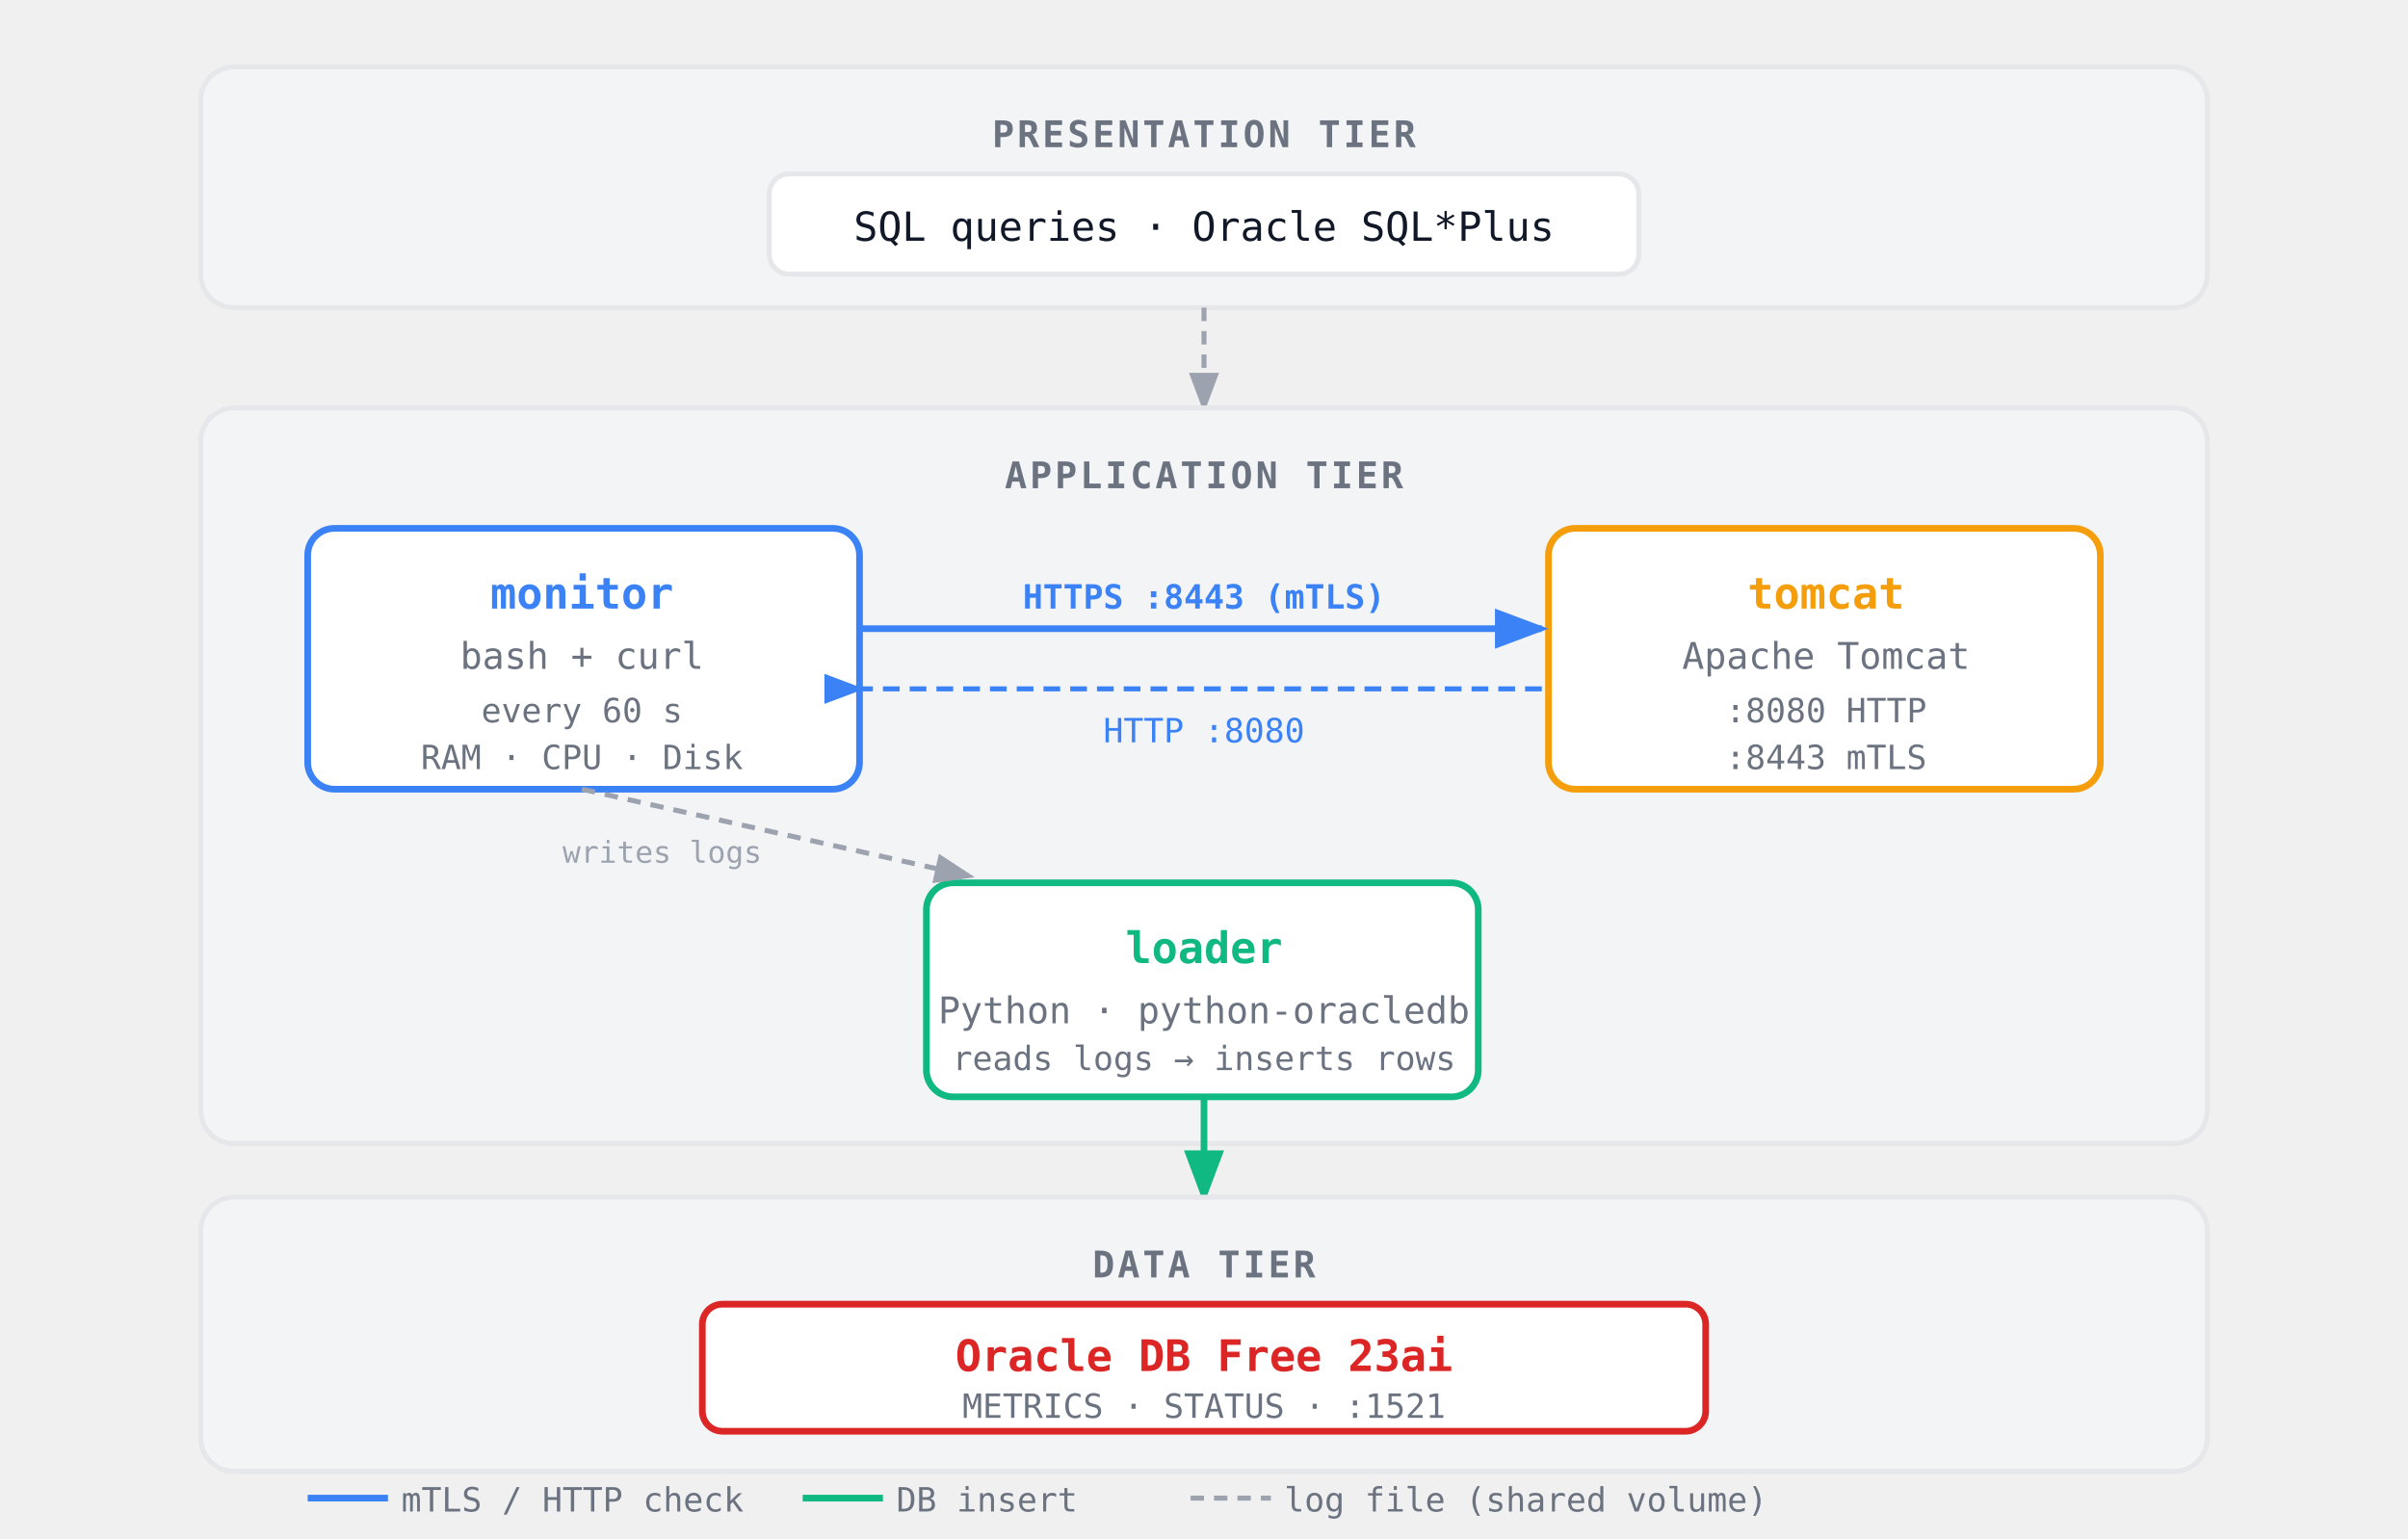
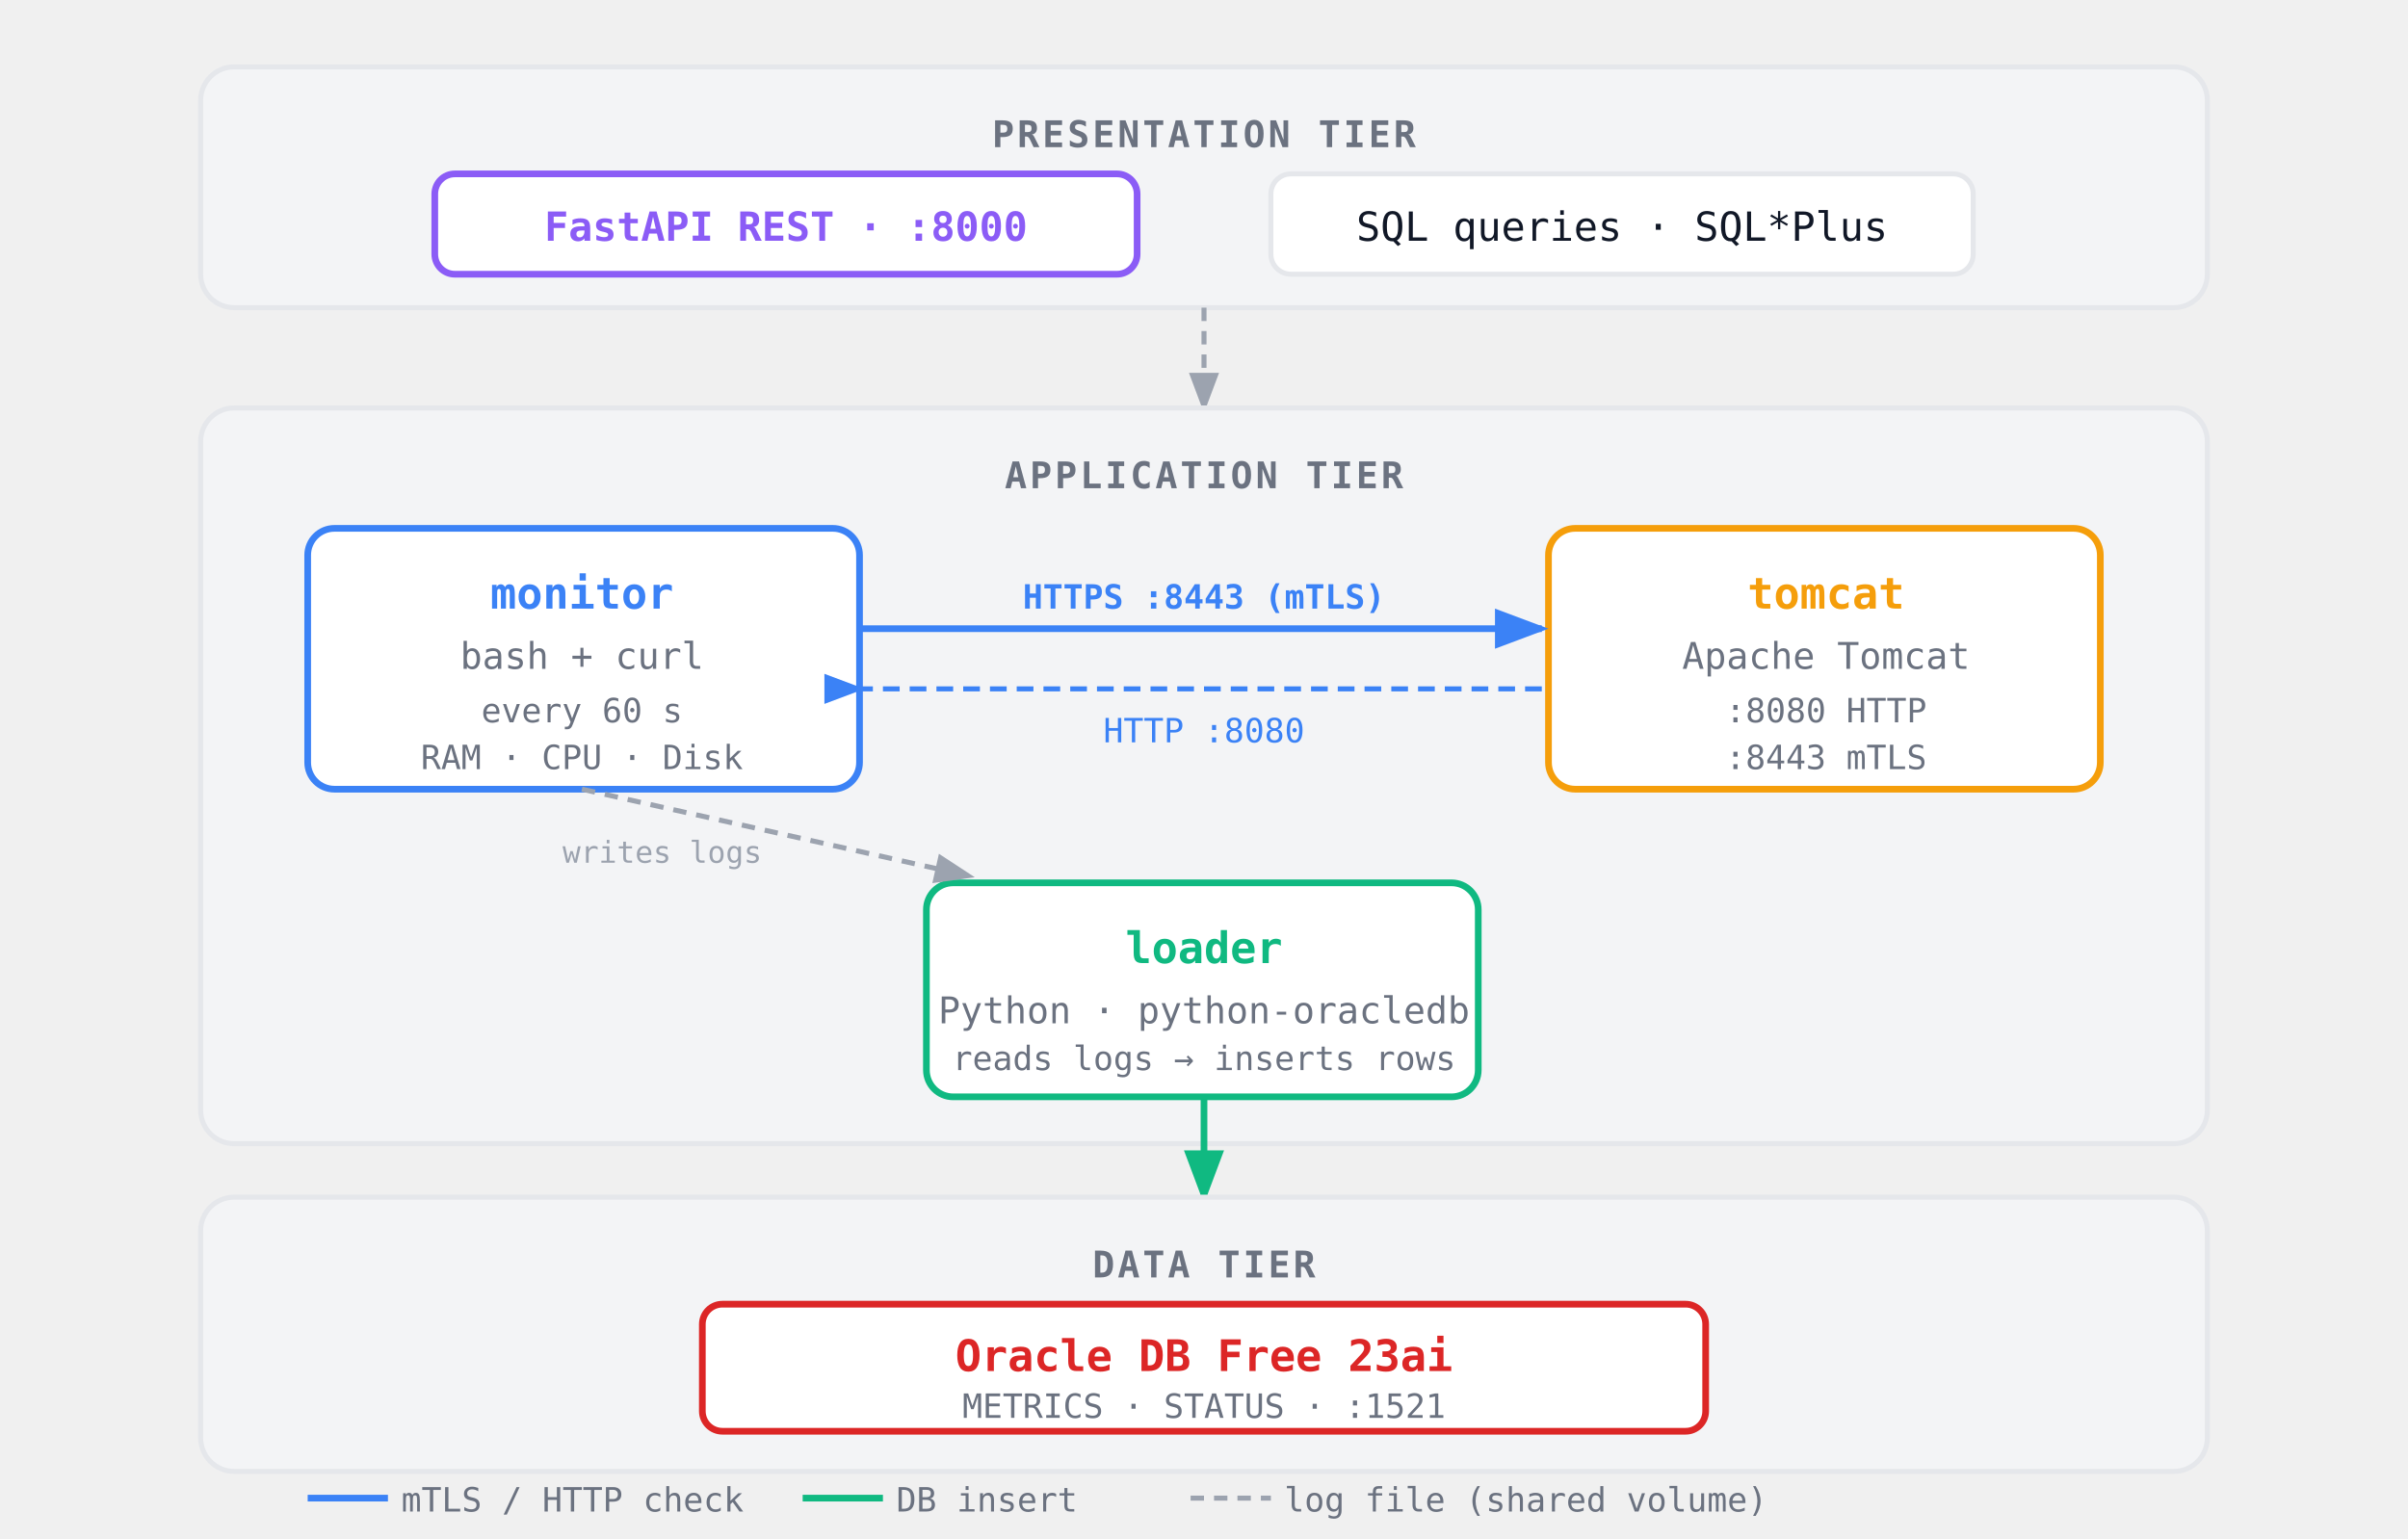
<svg xmlns="http://www.w3.org/2000/svg" viewBox="0 0 720 460" role="img" font-family="ui-monospace, 'Cascadia Code', 'Source Code Pro', monospace">
  <defs>
    <marker id="arrowhead" markerWidth="8" markerHeight="6" refX="7" refY="3" orient="auto">
      <polygon points="0 0, 8 3, 0 6" fill="#9ca3af" />
    </marker>
    <marker id="arrowhead-blue" markerWidth="8" markerHeight="6" refX="7" refY="3" orient="auto">
      <polygon points="0 0, 8 3, 0 6" fill="#3b82f6" />
    </marker>
    <marker id="arrowhead-green" markerWidth="8" markerHeight="6" refX="7" refY="3" orient="auto">
      <polygon points="0 0, 8 3, 0 6" fill="#10b981" />
    </marker>
    <marker id="arrowhead-rev" markerWidth="8" markerHeight="6" refX="1" refY="3" orient="auto">
      <polygon points="8 0, 0 3, 8 6" fill="#3b82f6" />
    </marker>
  </defs>
  <rect x="60" y="20" width="600" height="72" rx="10" fill="#f3f4f6" stroke="#e5e7eb" stroke-width="1.5" />
  <text x="360" y="44" text-anchor="middle" font-size="11" font-weight="600" fill="#6b7280" letter-spacing="0.08em">PRESENTATION TIER</text>
-   <rect x="230" y="52" width="260" height="30" rx="6" fill="#ffffff" stroke="#e5e7eb" stroke-width="1.5" />
-   <text x="360" y="72" text-anchor="middle" font-size="12" fill="#111827">SQL queries · Oracle SQL*Plus</text>
+   <rect x="130" y="52" width="210" height="30" rx="6" fill="#ffffff" stroke="#8b5cf6" stroke-width="2" />
+   <text x="235" y="72" text-anchor="middle" font-size="12" font-weight="700" fill="#8b5cf6">FastAPI REST · :8000</text>
+   <rect x="380" y="52" width="210" height="30" rx="6" fill="#ffffff" stroke="#e5e7eb" stroke-width="1.5" />
+   <text x="485" y="72" text-anchor="middle" font-size="12" fill="#111827">SQL queries · SQL*Plus</text>
  <line x1="360" y1="92" x2="360" y2="122" stroke="#9ca3af" stroke-width="1.5" stroke-dasharray="4,3" marker-end="url(#arrowhead)" />
  <rect x="60" y="122" width="600" height="220" rx="10" fill="#f3f4f6" stroke="#e5e7eb" stroke-width="1.5" />
  <text x="360" y="146" text-anchor="middle" font-size="11" font-weight="600" fill="#6b7280" letter-spacing="0.08em">APPLICATION TIER</text>
  <rect x="92" y="158" width="165" height="78" rx="8" fill="#ffffff" stroke="#3b82f6" stroke-width="2" />
  <text x="174" y="182" text-anchor="middle" font-size="13" font-weight="700" fill="#3b82f6">monitor</text>
  <text x="174" y="200" text-anchor="middle" font-size="11" fill="#6b7280">bash + curl</text>
  <text x="174" y="216" text-anchor="middle" font-size="10" fill="#6b7280">every 60 s</text>
  <text x="174" y="230" text-anchor="middle" font-size="10" fill="#6b7280">RAM · CPU · Disk</text>
  <rect x="463" y="158" width="165" height="78" rx="8" fill="#ffffff" stroke="#f59e0b" stroke-width="2" />
  <text x="546" y="182" text-anchor="middle" font-size="13" font-weight="700" fill="#f59e0b">tomcat</text>
  <text x="546" y="200" text-anchor="middle" font-size="11" fill="#6b7280">Apache Tomcat</text>
  <text x="546" y="216" text-anchor="middle" font-size="10" fill="#6b7280">:8080 HTTP</text>
  <text x="546" y="230" text-anchor="middle" font-size="10" fill="#6b7280">:8443 mTLS</text>
  <line x1="257" y1="188" x2="461" y2="188" stroke="#3b82f6" stroke-width="2" marker-end="url(#arrowhead-blue)" />
  <text x="360" y="182" text-anchor="middle" font-size="10" fill="#3b82f6" font-weight="600">HTTPS :8443 (mTLS)</text>
  <line x1="461" y1="206" x2="257" y2="206" stroke="#3b82f6" stroke-width="1.5" stroke-dasharray="5,3" marker-end="url(#arrowhead-rev)" />
  <text x="360" y="222" text-anchor="middle" font-size="10" fill="#3b82f6">HTTP :8080</text>
  <rect x="277" y="264" width="165" height="64" rx="8" fill="#ffffff" stroke="#10b981" stroke-width="2" />
  <text x="360" y="288" text-anchor="middle" font-size="13" font-weight="700" fill="#10b981">loader</text>
  <text x="360" y="306" text-anchor="middle" font-size="11" fill="#6b7280">Python · python-oracledb</text>
  <text x="360" y="320" text-anchor="middle" font-size="10" fill="#6b7280">reads logs → inserts rows</text>
  <line x1="174" y1="236" x2="290" y2="262" stroke="#9ca3af" stroke-width="1.5" stroke-dasharray="4,3" marker-end="url(#arrowhead)" />
  <text x="198" y="258" text-anchor="middle" font-size="9" fill="#9ca3af">writes logs</text>
  <line x1="360" y1="328" x2="360" y2="358" stroke="#10b981" stroke-width="2" marker-end="url(#arrowhead-green)" />
  <rect x="60" y="358" width="600" height="82" rx="10" fill="#f3f4f6" stroke="#e5e7eb" stroke-width="1.5" />
  <text x="360" y="382" text-anchor="middle" font-size="11" font-weight="600" fill="#6b7280" letter-spacing="0.08em">DATA TIER</text>
  <rect x="210" y="390" width="300" height="38" rx="6" fill="#ffffff" stroke="#dc2626" stroke-width="2" />
  <text x="360" y="410" text-anchor="middle" font-size="13" font-weight="700" fill="#dc2626">Oracle DB Free 23ai</text>
  <text x="360" y="424" text-anchor="middle" font-size="10" fill="#6b7280">METRICS · STATUS · :1521</text>
  <line x1="92" y1="448" x2="116" y2="448" stroke="#3b82f6" stroke-width="2" />
  <text x="120" y="452" font-size="10" fill="#6b7280">mTLS / HTTP check</text>
  <line x1="240" y1="448" x2="264" y2="448" stroke="#10b981" stroke-width="2" />
  <text x="268" y="452" font-size="10" fill="#6b7280">DB insert</text>
  <line x1="356" y1="448" x2="380" y2="448" stroke="#9ca3af" stroke-width="1.5" stroke-dasharray="4,3" />
  <text x="384" y="452" font-size="10" fill="#6b7280">log file (shared volume)</text>
</svg>
